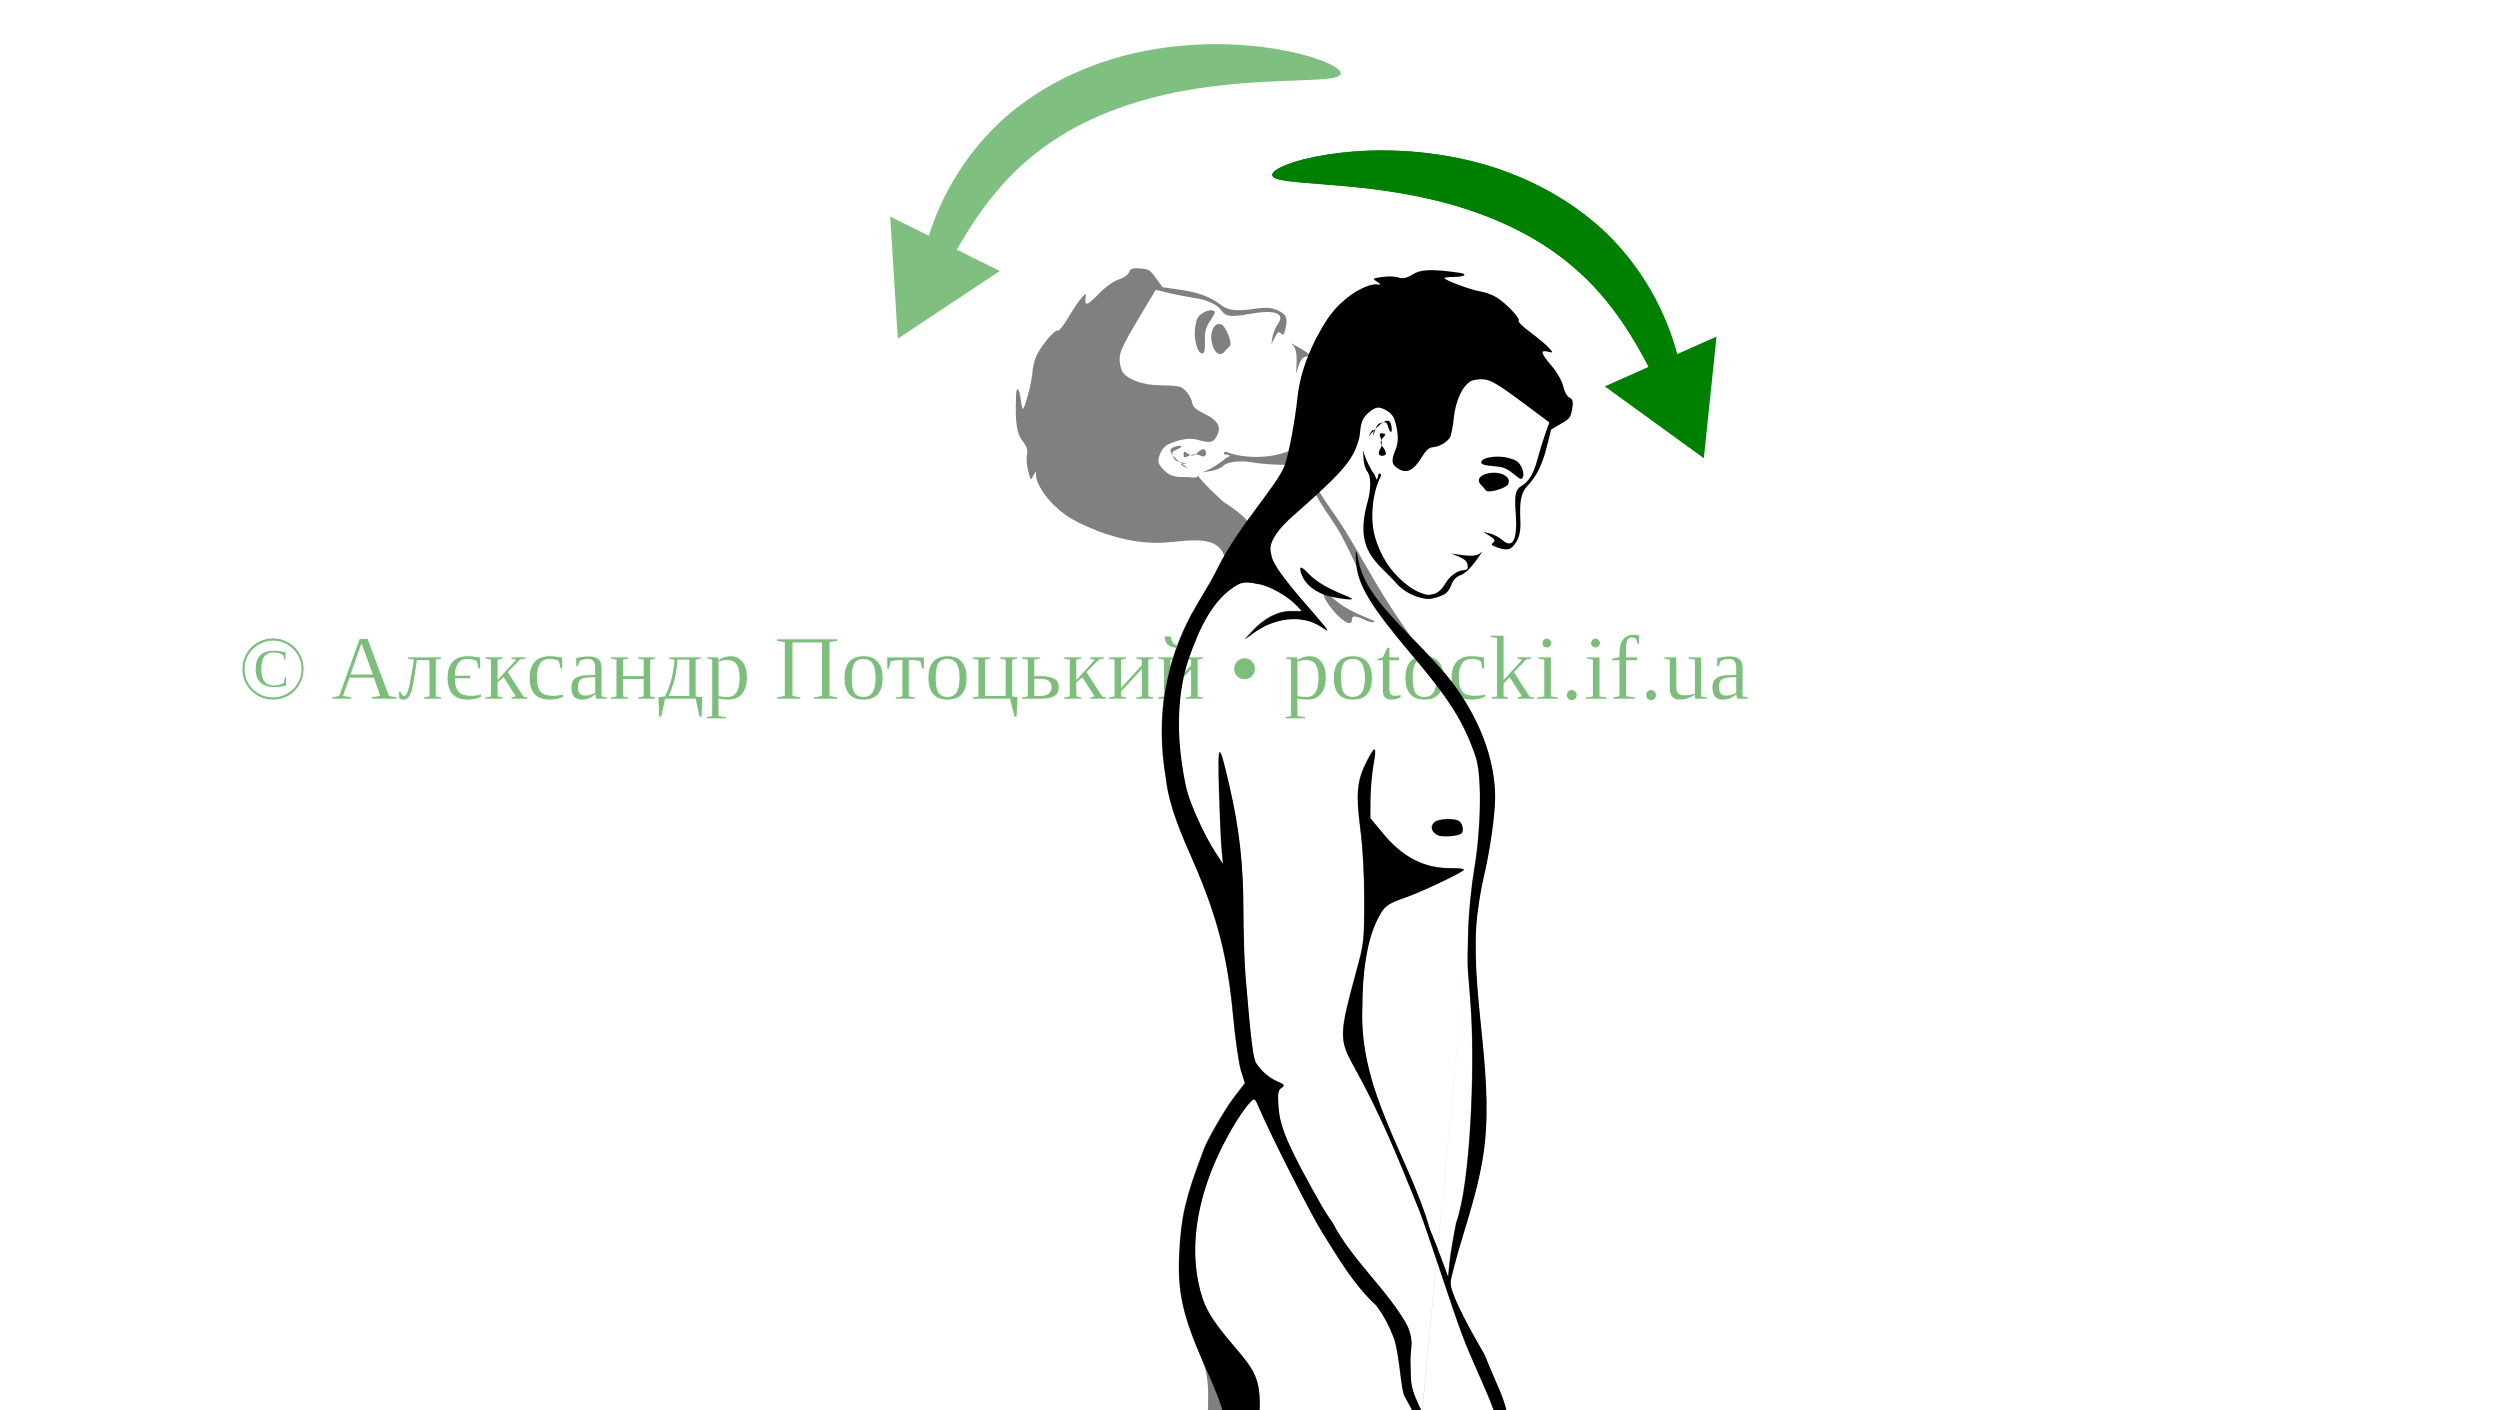
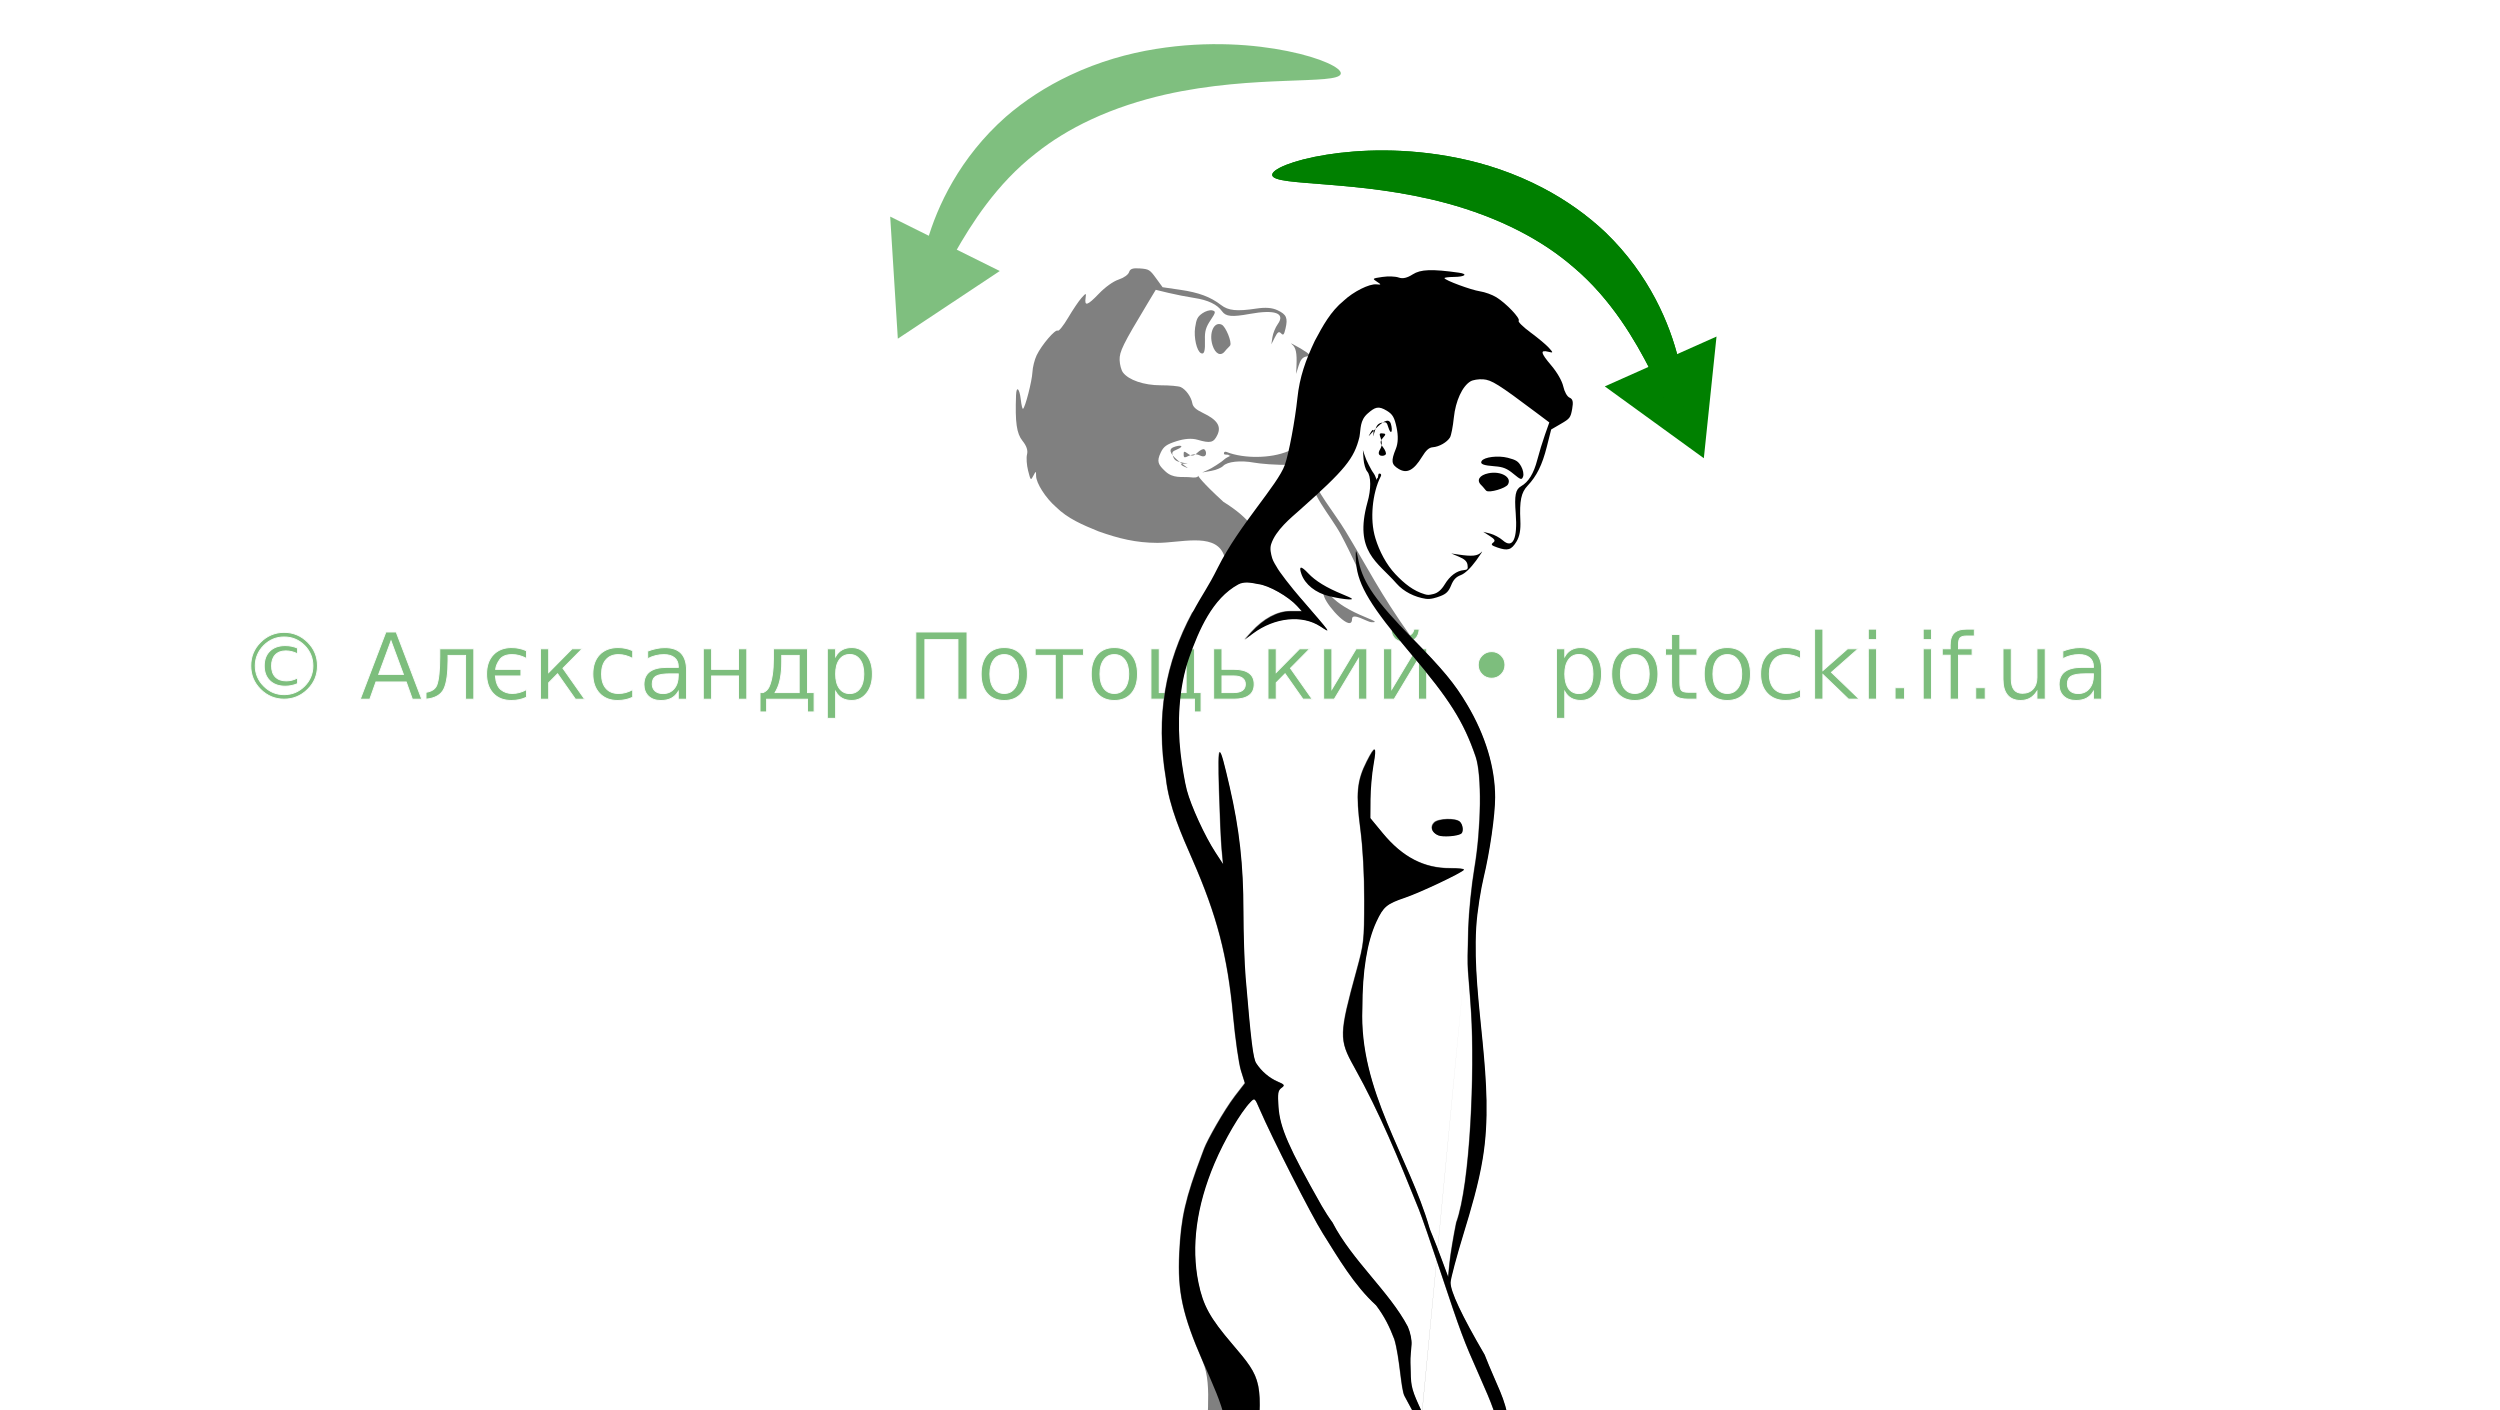
<svg xmlns="http://www.w3.org/2000/svg" width="185.334mm" height="104.479mm" viewBox="0 0 185.334 104.479" version="1.1" id="svg1">
  <defs id="defs1">
    </defs>
  <g id="layer1" transform="translate(11.11244,-151.0771)">
    <g transform="matrix(1.084678,0,0,1.084678,67.5962,-11.9708)" id="g140" style="display:inline">
-       <text xml:space="preserve" style="font-size:6.3px;writing-mode:lr-tb;direction:ltr;fill:#008000;fill-opacity:1;stroke:#f9f9f9;stroke-width:0.066;opacity:0.509" x="-56.295" y="198.107" id="text144">
-         <tspan id="tspan144" style="stroke-width:0.066" x="-56.295" y="198.107">© Алєксандр Потоцький • potocki.if.ua</tspan>
-       </text>
+       <path d="m -53.145,193.538 q 0.468,0 0.871,0.169 0.406,0.169 0.741,0.504 0.335,0.335 0.501,0.738 0.166,0.403 0.166,0.877 0,0.468 -0.166,0.871 -0.166,0.4 -0.501,0.735 -0.335,0.335 -0.741,0.504 -0.403,0.169 -0.871,0.169 -0.468,0 -0.874,-0.169 -0.403,-0.169 -0.738,-0.504 -0.335,-0.335 -0.501,-0.735 -0.166,-0.403 -0.166,-0.871 0,-0.474 0.166,-0.877 0.166,-0.403 0.501,-0.738 0.335,-0.335 0.738,-0.504 0.406,-0.169 0.874,-0.169 z m 0,0.317 q -0.403,0 -0.751,0.145 -0.348,0.145 -0.637,0.434 -0.289,0.289 -0.437,0.643 -0.148,0.351 -0.148,0.751 0,0.397 0.148,0.748 0.148,0.348 0.437,0.637 0.289,0.289 0.637,0.437 0.348,0.145 0.751,0.145 0.406,0 0.754,-0.145 0.351,-0.148 0.64,-0.437 0.286,-0.286 0.428,-0.634 0.145,-0.348 0.145,-0.751 0,-0.409 -0.145,-0.757 -0.145,-0.351 -0.428,-0.637 -0.289,-0.289 -0.64,-0.434 -0.348,-0.145 -0.754,-0.145 z m 0.92,0.754 v 0.397 q -0.203,-0.102 -0.403,-0.151 -0.2,-0.049 -0.403,-0.049 -0.458,0 -0.717,0.271 -0.255,0.268 -0.255,0.751 0,0.489 0.261,0.757 0.265,0.268 0.741,0.268 0.197,0 0.385,-0.046 0.188,-0.049 0.391,-0.154 v 0.391 q -0.206,0.089 -0.418,0.132 -0.209,0.043 -0.425,0.043 -0.664,0 -1.052,-0.375 -0.385,-0.375 -0.385,-1.015 0,-0.643 0.385,-1.015 0.388,-0.372 1.052,-0.372 0.225,0 0.434,0.043 0.209,0.043 0.409,0.126 z m 6.386,-0.483 -0.843,2.286 h 1.689 z m -0.351,-0.612 h 0.704 l 1.75,4.593 h -0.646 l -0.418,-1.178 h -2.07 l -0.418,1.178 h -0.655 z m 2.741,4.593 v -0.471 q 0.56,-0.086 0.732,-0.474 0.209,-0.544 0.209,-1.938 v -0.563 h 2.329 v 3.445 h -0.566 v -2.993 h -1.197 v 0.341 q 0,1.329 -0.271,1.926 -0.289,0.637 -1.237,0.726 z m 5.873,-3.528 q 0.511,0 0.994,0.215 v 0.529 q -0.495,-0.265 -0.969,-0.265 -0.612,0 -0.858,0.345 -0.243,0.341 -0.28,0.664 h 1.729 v 0.452 h -1.747 q 0.058,0.671 0.381,0.935 0.323,0.261 0.775,0.261 0.483,0 0.969,-0.265 v 0.523 q -0.452,0.221 -1.034,0.221 -0.791,0 -1.243,-0.489 -0.449,-0.489 -0.449,-1.32 0,-0.834 0.461,-1.32 0.465,-0.489 1.27,-0.489 z m 1.95,0.083 h 0.563 v 1.618 l 1.597,-1.618 h 0.695 l -1.317,1.332 1.486,2.113 h -0.634 l -1.221,-1.738 -0.606,0.615 v 1.123 h -0.563 z m 6.306,0.132 v 0.529 q -0.24,-0.132 -0.483,-0.197 -0.24,-0.068 -0.486,-0.068 -0.551,0 -0.855,0.351 -0.305,0.348 -0.305,0.978 0,0.631 0.305,0.981 0.305,0.348 0.855,0.348 0.246,0 0.486,-0.065 0.243,-0.068 0.483,-0.2 v 0.523 q -0.237,0.111 -0.492,0.166 -0.252,0.055 -0.538,0.055 -0.778,0 -1.237,-0.489 -0.458,-0.489 -0.458,-1.32 0,-0.843 0.461,-1.326 0.465,-0.483 1.27,-0.483 0.261,0 0.511,0.055 0.249,0.052 0.483,0.16 z m 2.55,1.581 q -0.686,0 -0.951,0.157 -0.265,0.157 -0.265,0.535 0,0.301 0.197,0.48 0.2,0.175 0.541,0.175 0.471,0 0.754,-0.332 0.286,-0.335 0.286,-0.889 v -0.126 z m 1.129,-0.234 v 1.966 h -0.566 v -0.523 q -0.194,0.314 -0.483,0.465 -0.289,0.148 -0.708,0.148 -0.529,0 -0.843,-0.295 -0.311,-0.298 -0.311,-0.797 0,-0.581 0.388,-0.877 0.391,-0.295 1.163,-0.295 h 0.794 v -0.055 q 0,-0.391 -0.258,-0.603 -0.255,-0.215 -0.72,-0.215 -0.295,0 -0.575,0.071 -0.28,0.071 -0.538,0.212 v -0.523 q 0.311,-0.12 0.603,-0.178 0.292,-0.061 0.569,-0.061 0.748,0 1.117,0.388 0.369,0.388 0.369,1.175 z m 1.144,-1.48 h 0.569 v 1.406 h 1.837 v -1.406 h 0.569 v 3.445 h -0.569 v -1.587 h -1.837 v 1.587 h -0.569 z m 4.91,2.993 h 1.643 v -2.541 h -1.191 v 0.431 q 0,1.267 -0.363,1.944 z m -0.821,0 q 0.28,-0.123 0.403,-0.385 0.301,-0.649 0.301,-1.956 v -0.652 h 2.329 v 2.993 h 0.452 v 1.323 h -0.452 v -0.871 h -2.793 v 0.871 h -0.452 v -1.323 z m 4.956,-0.065 v 1.827 h -0.569 v -4.756 h 0.569 v 0.523 q 0.178,-0.308 0.449,-0.455 0.274,-0.151 0.652,-0.151 0.628,0 1.018,0.498 0.394,0.498 0.394,1.31 0,0.812 -0.394,1.31 -0.391,0.498 -1.018,0.498 -0.378,0 -0.652,-0.148 -0.271,-0.151 -0.449,-0.458 z m 1.926,-1.203 q 0,-0.624 -0.258,-0.978 -0.255,-0.357 -0.704,-0.357 -0.449,0 -0.708,0.357 -0.255,0.354 -0.255,0.978 0,0.624 0.255,0.981 0.258,0.354 0.708,0.354 0.449,0 0.704,-0.354 0.258,-0.357 0.258,-0.981 z m 7.054,-2.873 v 4.593 h -0.621 v -4.07 h -2.258 v 4.07 h -0.621 v -4.593 z m 2.547,1.544 q -0.455,0 -0.72,0.357 -0.265,0.354 -0.265,0.972 0,0.618 0.261,0.975 0.265,0.354 0.723,0.354 0.452,0 0.717,-0.357 0.265,-0.357 0.265,-0.972 0,-0.612 -0.265,-0.969 -0.265,-0.36 -0.717,-0.36 z m 0,-0.48 q 0.738,0 1.16,0.48 0.421,0.48 0.421,1.329 0,0.846 -0.421,1.329 -0.421,0.48 -1.16,0.48 -0.741,0 -1.163,-0.48 -0.418,-0.483 -0.418,-1.329 0,-0.849 0.418,-1.329 0.421,-0.48 1.163,-0.48 z m 2.11,0.083 h 3.301 v 0.452 H 0.114 v 2.993 H -0.442 v -2.993 h -1.372 z m 5.414,0.397 q -0.455,0 -0.72,0.357 -0.265,0.354 -0.265,0.972 0,0.618 0.261,0.975 0.265,0.354 0.723,0.354 0.452,0 0.717,-0.357 0.265,-0.357 0.265,-0.972 0,-0.612 -0.265,-0.969 -0.265,-0.36 -0.717,-0.36 z m 0,-0.48 q 0.738,0 1.16,0.48 0.421,0.48 0.421,1.329 0,0.846 -0.421,1.329 -0.421,0.48 -1.16,0.48 -0.741,0 -1.163,-0.48 -0.418,-0.483 -0.418,-1.329 0,-0.849 0.418,-1.329 0.421,-0.48 1.163,-0.48 z m 5.473,3.528 h -2.975 v -3.445 h 0.569 v 2.993 h 1.837 v -2.993 h 0.569 v 2.993 h 0.452 v 1.323 H 9.072 Z m 3.479,-1.021 q 0,-0.277 -0.203,-0.421 -0.2,-0.145 -0.588,-0.145 h -0.806 v 1.135 h 0.806 q 0.388,0 0.588,-0.145 0.203,-0.148 0.203,-0.425 z m -2.166,-2.424 h 0.569 v 1.406 h 0.831 q 0.658,0 1.012,0.252 0.357,0.249 0.357,0.766 0,0.517 -0.357,0.769 -0.354,0.252 -1.012,0.252 h -1.4 z m 3.713,0 h 0.563 v 1.618 l 1.597,-1.618 h 0.695 l -1.317,1.332 1.486,2.113 h -0.634 l -1.221,-1.738 -0.606,0.615 v 1.123 h -0.563 z m 6.755,0 v 3.445 h -0.563 v -2.766 l -1.661,2.766 h -0.726 v -3.445 h 0.563 v 2.759 l 1.658,-2.759 z m 4.094,0 v 3.445 h -0.563 v -2.766 l -1.661,2.766 h -0.726 v -3.445 h 0.563 v 2.759 l 1.658,-2.759 z m -2.436,-1.341 h 0.363 q 0.034,0.231 0.181,0.348 0.151,0.114 0.418,0.114 0.265,0 0.412,-0.114 0.148,-0.114 0.188,-0.348 h 0.363 q -0.031,0.44 -0.274,0.661 -0.243,0.221 -0.689,0.221 -0.446,0 -0.689,-0.221 -0.243,-0.221 -0.274,-0.661 z m 5.956,2.443 q 0,-0.381 0.265,-0.643 0.268,-0.265 0.655,-0.265 0.381,0 0.643,0.265 0.265,0.261 0.265,0.643 0,0.385 -0.265,0.649 -0.265,0.265 -0.649,0.265 -0.385,0 -0.649,-0.265 -0.265,-0.265 -0.265,-0.649 z m 5.916,1.827 v 1.827 h -0.569 v -4.756 h 0.569 v 0.523 q 0.178,-0.308 0.449,-0.455 0.274,-0.151 0.652,-0.151 0.628,0 1.018,0.498 0.394,0.498 0.394,1.31 0,0.812 -0.394,1.31 -0.391,0.498 -1.018,0.498 -0.378,0 -0.652,-0.148 -0.271,-0.151 -0.449,-0.458 z m 1.926,-1.203 q 0,-0.624 -0.258,-0.978 -0.255,-0.357 -0.704,-0.357 -0.449,0 -0.708,0.357 -0.255,0.354 -0.255,0.978 0,0.624 0.255,0.981 0.258,0.354 0.708,0.354 0.449,0 0.704,-0.354 0.258,-0.357 0.258,-0.981 z m 2.861,-1.329 q -0.455,0 -0.72,0.357 -0.265,0.354 -0.265,0.972 0,0.618 0.261,0.975 0.265,0.354 0.723,0.354 0.452,0 0.717,-0.357 0.265,-0.357 0.265,-0.972 0,-0.612 -0.265,-0.969 -0.265,-0.36 -0.717,-0.36 z m 0,-0.48 q 0.738,0 1.16,0.48 0.421,0.48 0.421,1.329 0,0.846 -0.421,1.329 -0.421,0.48 -1.16,0.48 -0.741,0 -1.163,-0.48 -0.418,-0.483 -0.418,-1.329 0,-0.849 0.418,-1.329 0.421,-0.48 1.163,-0.48 z m 3.079,-0.895 v 0.978 h 1.166 v 0.44 h -1.166 v 1.87 q 0,0.421 0.114,0.541 0.117,0.12 0.471,0.12 h 0.581 v 0.474 h -0.581 q -0.655,0 -0.904,-0.243 -0.249,-0.246 -0.249,-0.892 v -1.87 h -0.415 v -0.44 h 0.415 v -0.978 z m 3.245,1.375 q -0.455,0 -0.72,0.357 -0.265,0.354 -0.265,0.972 0,0.618 0.261,0.975 0.265,0.354 0.723,0.354 0.452,0 0.717,-0.357 0.265,-0.357 0.265,-0.972 0,-0.612 -0.265,-0.969 -0.265,-0.36 -0.717,-0.36 z m 0,-0.48 q 0.738,0 1.16,0.48 0.421,0.48 0.421,1.329 0,0.846 -0.421,1.329 -0.421,0.48 -1.16,0.48 -0.741,0 -1.163,-0.48 -0.418,-0.483 -0.418,-1.329 0,-0.849 0.418,-1.329 0.421,-0.48 1.163,-0.48 z m 4.999,0.215 v 0.529 q -0.24,-0.132 -0.483,-0.197 -0.24,-0.068 -0.486,-0.068 -0.551,0 -0.855,0.351 -0.305,0.348 -0.305,0.978 0,0.631 0.305,0.981 0.305,0.348 0.855,0.348 0.246,0 0.486,-0.065 0.243,-0.068 0.483,-0.2 v 0.523 q -0.237,0.111 -0.492,0.166 -0.252,0.055 -0.538,0.055 -0.778,0 -1.237,-0.489 -0.458,-0.489 -0.458,-1.32 0,-0.843 0.461,-1.326 0.465,-0.483 1.27,-0.483 0.261,0 0.511,0.055 0.249,0.052 0.483,0.16 z m 0.963,-1.474 h 0.569 v 2.827 l 1.689,-1.486 h 0.723 l -1.827,1.612 1.904,1.833 h -0.738 l -1.75,-1.683 v 1.683 h -0.569 z m 3.67,1.341 h 0.566 v 3.445 H 55.127 Z m 0,-1.341 h 0.566 v 0.717 H 55.127 Z m 1.83,4.005 h 0.649 v 0.781 h -0.649 z m 1.923,-2.664 h 0.566 v 3.445 h -0.566 z m 0,-1.341 h 0.566 v 0.717 h -0.566 z m 3.495,0 v 0.471 h -0.541 q -0.305,0 -0.425,0.123 -0.117,0.123 -0.117,0.443 v 0.305 h 0.932 v 0.44 h -0.932 v 3.005 H 60.722 v -3.005 h -0.541 v -0.44 h 0.541 v -0.24 q 0,-0.575 0.268,-0.837 0.268,-0.265 0.849,-0.265 z m 0.095,4.005 h 0.649 v 0.781 h -0.649 z m 1.864,-0.578 v -2.086 h 0.566 v 2.064 q 0,0.489 0.191,0.735 0.191,0.243 0.572,0.243 0.458,0 0.723,-0.292 0.268,-0.292 0.268,-0.797 v -1.953 h 0.566 v 3.445 h -0.566 v -0.529 q -0.206,0.314 -0.48,0.468 -0.271,0.151 -0.631,0.151 -0.594,0 -0.901,-0.369 -0.308,-0.369 -0.308,-1.08 z m 1.424,-2.169 z m 4.193,1.797 q -0.686,0 -0.951,0.157 -0.265,0.157 -0.265,0.535 0,0.301 0.197,0.48 0.2,0.175 0.541,0.175 0.471,0 0.754,-0.332 0.286,-0.335 0.286,-0.889 v -0.126 z m 1.129,-0.234 v 1.966 h -0.566 v -0.523 q -0.194,0.314 -0.483,0.465 -0.289,0.148 -0.708,0.148 -0.529,0 -0.843,-0.295 -0.311,-0.298 -0.311,-0.797 0,-0.581 0.388,-0.877 0.391,-0.295 1.163,-0.295 h 0.794 v -0.055 q 0,-0.391 -0.258,-0.603 -0.255,-0.215 -0.72,-0.215 -0.295,0 -0.575,0.071 -0.28,0.071 -0.538,0.212 v -0.523 q 0.311,-0.12 0.603,-0.178 0.292,-0.061 0.569,-0.061 0.748,0 1.117,0.388 0.369,0.388 0.369,1.175 z" id="text144" style="font-size:6.3px;opacity:0.509;fill:#008000;stroke:#f9f9f9;stroke-width:0.066" aria-label="© Алєксандр Потоцький • potocki.if.ua" />
      <g transform="translate(-106.8888,27.55473)" id="g70">
        <path style="opacity:1;fill:#808080;stroke-width:0.158" d="m 131.493,219.256 c 0.776,1.8 1.12,2.996 0.159,4.459 -0.425,0.643 -0.43,0.67 -0.14,0.883 0.165,0.12 0.496,0.241 0.734,0.219 1.04,-0.095 2.245,0.034 3.169,-0.349 v -3e-5 c 0.687,-0.284 0.763,-0.383 0.987,-1.153 0.134,-0.46 0.193,-0.711 0.243,-1.075 0.076,-0.557 0.149,-1.28 0.085,-1.686 -0.162,-1.078 -0.357,-1.634 -1.356,-3.882 -1.052,-2.366 -1.199,-2.763 -2.668,-7.168 -0.593,-1.78 -1.231,-3.618 -1.417,-4.085 -1.43,-3.537 -2.617,-6.501 -4.442,-9.775 -1.03,-1.842 -1.021,-2.201 0.18,-6.583 0.496,-1.811 0.519,-2.02 0.524,-4.736 0.003,-1.821 -0.094,-3.597 -0.271,-4.946 -0.313,-2.387 -0.228,-3.274 0.436,-4.585 0.58,-1.145 0.697,-1.099 0.467,0.184 -0.112,0.626 -0.208,1.711 -0.212,2.41 l -0.008,1.272 0.853,1.034 c 1.351,1.638 2.834,2.403 4.63,2.39 0.541,-0.004 0.953,0.042 0.916,0.103 -0.123,0.199 -2.984,1.554 -4.03,1.909 -1.253,0.425 -1.476,0.612 -1.954,1.636 -0.638,1.37 -0.964,3.379 -0.962,5.934 -0.228,5.622 3.187,10.151 4.586,14.994 0.007,0.045 0.104,0.294 0.216,0.555 0.111,0.26 0.396,0.997 0.633,1.636 l 0.431,1.162 0.103,-1.004 c 0.057,-0.552 0.259,-1.767 0.45,-2.7 0.969,-2.662 1.262,-10.377 1.021,-14.327 -0.225,-3.505 -0.293,-2.349 -0.197,-5.762 m -9.94,20.824 c -0.799,-1.268 -3.472,-6.525 -4.323,-8.502 -0.331,-0.768 -0.34,-0.776 -0.631,-0.474 -0.676,0.702 -1.781,2.587 -2.461,4.198 -1.231,2.915 -1.599,5.671 -1.089,8.152 0.32,1.558 0.788,2.405 2.314,4.191 2.075,2.43 2.13,2.452 1.628,7.774 -0.314,3.252 2.904,2.308 7.277,3.651 2.578,-0.671 3.435,-1.412 4.021,-2.308 0.541,-1.05 0.618,-1.482 0.534,-2.251 -0.077,-0.685 -0.304,-0.697 -1.689,-3.317 -0.249,-0.471 -0.319,-2.619 -0.695,-3.877 -0.322,-0.846 -0.674,-1.565 -1.246,-2.32 -1.512,-1.382 -2.587,-3.243 -3.641,-4.917 z m 9.94,-20.824 h -5.3e-4 c 0.036,-1.129 0.223,-2.976 0.415,-4.104 0.476,-2.796 0.518,-6.409 0.09,-7.656 -0.826,-2.406 -1.774,-3.907 -4.471,-7.085 -2.653,-3.126 -3.247,-5.315 -4.715,-8.06 -0.72,-1.347 -2.248,-2.953 -2.005,-4.12 0.273,1.105 1.519,2.567 2.295,3.841 1.489,2.444 2.342,4.245 4.527,7.295 2.173,2.219 2.927,3.13 3.787,4.578 1.246,2.098 1.907,4.291 1.907,6.325 0,1.209 -0.363,3.736 -0.79,5.505 -0.169,0.699 -0.439,2.264 -0.505,3.411 -0.293,5.119 1.322,10.525 0.449,15.766 -0.276,1.721 -0.834,3.583 -1.286,5.062 -0.491,1.606 -0.901,3.139 -0.911,3.406 -0.022,0.603 0.76,2.266 2.328,4.952 0.832,2.124 1.456,3.066 1.6,4.476 0.144,1.41 0.176,2.389 -0.497,3.743 -0.399,0.798 -5.369,6.882 -14.15,4.73 -8.781,-2.152 -4.702,-9.012 -6.205,-12.467 -1.399,-3.217 -1.739,-4.778 -1.614,-7.41 0.117,-2.456 0.412,-3.74 1.557,-6.781 l 0.142,-0.378 c 0.216,-0.573 1.323,-2.561 2.108,-3.594 l 0.677,-0.877 -0.269,-0.859 c -0.148,-0.473 -0.391,-2.173 -0.54,-3.779 -0.374,-4.037 -1.099,-6.815 -2.78,-10.655 -0.717,-1.639 -1.594,-3.598 -1.809,-5.524 -0.726,-4.275 -0.018,-7.936 1.787,-11.31 1.146,-1.186 2.825,-2.745 2.12,-4.119 -0.688,-1.342 -2.938,-0.662 -4.476,-0.665 -1.458,-0.003 -2.641,-0.296 -4.017,-0.785 -1.086,-0.443 -2.11,-0.87 -2.923,-1.678 -0.693,-0.601 -1.343,-1.621 -1.347,-2.113 -0.003,-0.349 -0.011,-0.349 -0.186,-0.014 -0.179,0.344 -0.185,0.338 -0.36,-0.344 -0.098,-0.382 -0.131,-0.881 -0.074,-1.108 0.071,-0.283 -0.028,-0.579 -0.312,-0.934 -0.4,-0.501 -0.506,-1.254 -0.438,-3.118 0.024,-0.666 0.239,-0.464 0.325,0.305 0.04,0.36 0.107,0.643 0.149,0.628 0.143,-0.051 0.618,-1.893 0.646,-2.506 0.016,-0.337 0.145,-0.854 0.287,-1.15 0.342,-0.714 1.282,-1.81 1.445,-1.687 0.072,0.054 0.389,-0.342 0.71,-0.886 0.319,-0.541 0.729,-1.149 0.912,-1.351 0.316,-0.35 0.329,-0.349 0.279,8.7e-4 -0.086,0.593 0.129,0.525 0.905,-0.286 0.435,-0.454 0.98,-0.846 1.351,-0.969 0.363,-0.121 0.661,-0.333 0.716,-0.509 0.071,-0.227 0.256,-0.29 0.744,-0.252 0.611,0.046 0.676,0.086 1.098,0.667 l 0.449,0.617 1.21,0.177 c 1.265,0.185 2.063,0.482 2.785,1.039 0.501,0.386 1.081,0.445 2.408,0.244 0.637,-0.096 1.086,-0.061 1.459,0.116 0.608,0.288 0.71,0.526 0.537,1.258 -0.1,0.426 -0.151,0.478 -0.305,0.317 l 1e-5,5e-5 c -0.144,-0.151 -0.236,-0.091 -0.423,0.28 l -0.239,0.473 0.074,-0.489 c 0.041,-0.269 0.205,-0.671 0.366,-0.894 0.539,-0.748 -0.19,-1.012 -1.92,-0.696 -1.213,0.222 -1.63,0.183 -1.885,-0.176 -0.338,-0.475 -0.952,-0.77 -1.906,-0.916 -0.497,-0.076 -1.292,-0.232 -1.766,-0.347 l -0.862,-0.209 -0.57,0.947 c -1.676,2.785 -1.92,3.281 -1.9,3.858 0.011,0.309 0.112,0.687 0.225,0.839 0.389,0.525 1.435,0.881 2.589,0.882 0.609,1.5e-4 1.224,0.055 1.366,0.123 0.35,0.165 0.712,0.671 0.788,1.099 0.045,0.255 0.245,0.438 0.731,0.67 0.974,0.464 1.264,0.906 0.984,1.497 -0.254,0.536 -0.475,0.591 -1.356,0.334 -0.389,-0.113 -0.882,-0.08 -1.434,0.096 -0.685,0.218 -0.887,0.364 -1.086,0.784 -0.288,0.608 -0.175,0.82 0.322,1.283 0.525,0.489 1.091,0.352 1.647,0.395 1.515,0.209 -0.754,-1.132 2.317,1.683 3.796,2.364 1.689,3.662 5.343,6.664 2.058,2.386 2.012,2.32 1.271,1.835 -1.256,-0.822 -3.131,-0.63 -4.619,0.474 l -0.575,0.427 0.474,-0.521 c 0.834,-0.918 1.782,-1.426 2.66,-1.426 h 0.783 l -0.301,-0.333 c -0.609,-0.675 -1.964,-1.443 -2.688,-1.524 -0.503,-0.101 -0.966,-0.191 -1.366,0.027 -1.76,0.962 -2.681,3.108 -3.35,4.999 -0.729,2.062 -0.813,4.547 -0.586,6.536 0.099,0.871 0.292,2.003 0.428,2.517 0.292,1.104 1.239,3.164 1.965,4.275 l 0.516,0.789 -0.095,-1.026 c -0.052,-0.564 -0.133,-2.376 -0.179,-4.025 -0.095,-3.405 -0.016,-3.431 0.72,-0.237 0.671,2.911 0.94,5.336 0.943,8.493 0.001,1.537 0.069,3.575 0.149,4.53 0.369,4.37 0.514,5.546 0.726,5.873 0.357,0.552 0.894,1.012 1.468,1.258 0.483,0.207 0.506,0.246 0.253,0.43 -0.233,0.17 -0.265,0.378 -0.199,1.3 0.102,1.422 0.679,2.744 2.957,6.766 0.197,0.347 0.528,0.858 0.736,1.134 1.326,2.577 3.896,4.738 5.147,7.118 0.168,0.376 0.281,0.922 0.253,1.232 l -0.049,0.557 c -0.051,0.583 -0.012,0.798 -0.008,1.283 0.011,1.028 0.091,1.314 0.776,2.768 m 1.109,-39.42 c -0.449,-0.188 -0.574,-0.578 -0.28,-0.872 0.289,-0.289 1.493,-0.324 1.766,-0.052 0.212,0.212 0.254,0.699 0.07,0.813 -0.277,0.171 -1.247,0.24 -1.555,0.111 z m -5.871,-14.763 c 0,0.958 -1.651,-0.802 -1.901,-1.518 -0.195,-0.559 -0.03,-0.576 0.467,-0.047 0.491,0.523 1.237,0.98 2.342,1.434 0.737,0.303 0.806,0.362 0.412,0.35 -0.26,-0.008 -1.319,-0.699 -1.319,-0.22 z m -1.403,-13.23 c -0.314,-0.149 -0.465,0.961 -0.515,1.225 -0.078,0.406 -1.003,0.206 -0.733,0.719 l 2e-5,4e-5 c 0.551,1.045 -3.289,0.737 -4.042,0.598 -0.923,-0.17 -1.839,-0.072 -2.117,0.227 -0.119,0.128 -0.49,0.281 -0.824,0.339 l -0.607,0.106 c 0,0 0.417,-0.177 0.615,-0.285 0.239,-0.131 0.463,-0.288 0.689,-0.442 0.157,-0.107 0.249,-0.235 0.463,-0.332 0.328,-0.148 0.079,-0.066 0.065,-0.105 -0.04,-0.115 -0.331,0.008 -0.345,-0.123 -0.012,-0.106 0.065,-0.159 0.171,-0.117 0.616,0.246 1.403,0.349 2.118,0.339 0.725,-0.01 1.47,-0.122 2.139,-0.403 0.862,-0.362 1.717,-0.931 2.299,-1.607 0.582,-0.676 1.018,-1.345 1.164,-2.146 0.036,-0.194 0.03,-0.279 -0.08,-0.587 l 3e-5,-9e-5 c -0.101,-0.283 -0.341,-0.51 -0.73,-0.695 -0.62,-0.294 -1.01,-0.717 -1.105,-1.2 -0.049,-0.252 -0.108,-0.285 -0.382,-0.215 -0.233,0.059 -0.371,0.237 -0.493,0.633 l -0.169,0.551 0.024,-0.513 c 0.043,-0.935 -0.035,-1.301 -0.326,-1.526 -0.158,-0.123 0.113,0.01 0.602,0.295 0.567,0.33 0.967,0.673 1.103,0.944 0.157,0.314 0.359,0.469 0.77,0.589 0.429,0.125 0.613,0.275 0.803,0.656 0.135,0.272 0.281,0.523 0.223,1.022 -0.046,0.398 -0.456,2.206 -0.779,2.052 z m -8.998,2.05 c -0.642,-0.304 -1.084,0.415 -1.105,-0.011 -0.014,-0.29 0.025,-0.304 0.3,-0.102 0.25,0.182 0.384,0.167 0.635,-0.074 0.175,-0.168 0.384,-0.275 0.464,-0.237 0.179,0.085 0.246,0.68 -0.294,0.424 z m -1.074,0.762 c 1.018,0.482 -1.651,-0.942 -0.735,-1.322 0.208,-0.086 0.443,-0.127 0.521,-0.089 0.079,0.037 -0.037,0.142 -0.257,0.233 -0.361,0.15 -0.388,0.197 -0.283,0.492 0.095,0.266 0.23,0.346 0.734,0.434 0.815,0.142 -0.707,-0.092 0.02,0.252 z m 2.794,-7.89 c -0.296,0.386 -0.667,0.185 -0.853,-0.4 -0.265,-0.834 0.102,-1.658 0.629,-1.409 0.273,0.129 0.706,1.19 0.578,1.418 -0.041,0.072 -0.226,0.223 -0.354,0.391 z m -1.641,0.14 c -0.29,-0.137 -0.505,-1.079 -0.401,-1.76 0.088,-0.581 0.166,-0.734 0.493,-0.965 0.214,-0.152 0.517,-0.242 0.675,-0.202 0.257,0.066 0.245,0.137 -0.116,0.675 -0.316,0.471 -0.399,0.755 -0.382,1.314 0.024,0.795 -0.047,1.043 -0.269,0.939 z" id="path63" />
        <path style="fill:#000000;stroke-width:0.158" d="m 131.516,219.281 c 0.776,1.8 1.12,2.996 0.159,4.459 -0.425,0.643 -0.43,0.67 -0.14,0.883 0.165,0.12 0.496,0.241 0.734,0.219 1.04,-0.095 2.245,0.034 3.169,-0.349 v -3e-5 c 0.687,-0.284 0.763,-0.383 0.987,-1.153 0.134,-0.46 0.193,-0.711 0.243,-1.075 0.076,-0.557 0.149,-1.28 0.085,-1.686 -0.162,-1.078 -0.357,-1.634 -1.356,-3.882 -1.052,-2.366 -1.199,-2.763 -2.668,-7.168 -0.593,-1.78 -1.231,-3.618 -1.417,-4.085 -1.43,-3.537 -2.617,-6.501 -4.442,-9.775 -1.03,-1.842 -1.021,-2.201 0.18,-6.583 0.496,-1.811 0.519,-2.02 0.524,-4.736 0.003,-1.821 -0.094,-3.597 -0.271,-4.946 -0.313,-2.387 -0.228,-3.274 0.436,-4.585 0.58,-1.145 0.697,-1.099 0.467,0.184 -0.112,0.626 -0.208,1.711 -0.212,2.41 l -0.008,1.272 0.853,1.034 c 1.351,1.638 2.834,2.403 4.63,2.39 0.541,-0.004 0.953,0.042 0.916,0.103 -0.123,0.199 -2.984,1.554 -4.03,1.909 -1.253,0.425 -1.476,0.612 -1.954,1.636 -0.638,1.37 -0.964,3.379 -0.962,5.934 -0.228,5.622 3.187,10.151 4.586,14.994 0.007,0.045 0.104,0.294 0.216,0.555 0.111,0.26 0.396,0.997 0.633,1.636 l 0.431,1.162 0.103,-1.004 c 0.057,-0.552 0.259,-1.767 0.45,-2.7 0.969,-2.662 1.262,-10.377 1.021,-14.327 -0.225,-3.505 -0.293,-2.349 -0.197,-5.762 m -9.94,20.824 c -0.799,-1.268 -3.472,-6.525 -4.323,-8.502 -0.331,-0.768 -0.34,-0.776 -0.631,-0.474 -0.676,0.702 -1.781,2.587 -2.461,4.198 -1.231,2.915 -1.599,5.671 -1.089,8.152 0.32,1.558 0.788,2.405 2.314,4.191 2.075,2.43 2.103,2.563 1.6,7.885 -0.307,3.258 8.571,4.238 11.064,1.581 l 1.048,0.981 -0.467,-0.083 c -0.815,0 -0.904,-0.352 -0.318,-1.248 0.541,-1.05 0.618,-1.482 0.534,-2.251 -0.077,-0.685 -0.304,-0.697 -1.689,-3.317 -0.249,-0.471 -0.319,-2.619 -0.695,-3.877 -0.322,-0.846 -0.674,-1.565 -1.246,-2.32 -1.512,-1.382 -2.587,-3.243 -3.641,-4.917 z m 9.94,-20.824 h -5.3e-4 c 0.036,-1.129 0.223,-2.976 0.415,-4.104 0.476,-2.796 0.518,-6.409 0.09,-7.656 -0.826,-2.406 -1.774,-3.907 -4.471,-7.085 -2.653,-3.126 -3.58,-4.613 -3.706,-6.144 -0.091,-1.457 0.073,-0.619 0.182,-0.085 0.317,1.453 1.179,2.685 3.627,5.185 2.173,2.219 2.927,3.13 3.787,4.578 1.246,2.098 1.907,4.291 1.907,6.325 0,1.209 -0.363,3.736 -0.79,5.505 -0.169,0.699 -0.439,2.264 -0.505,3.411 -0.293,5.119 1.322,10.525 0.449,15.766 -0.276,1.721 -0.834,3.583 -1.286,5.062 -0.491,1.606 -0.901,3.139 -0.911,3.406 -0.022,0.603 0.76,2.266 2.328,4.952 0.832,2.124 1.456,3.066 1.6,4.476 0.144,1.41 0.176,2.389 -0.497,3.743 -0.399,0.798 -1.08,1.117 -2.166,1.332 -0.719,0.143 -1.231,0.208 -2.034,0.208 -0.165,0 -13.887,4.995 -14.1,0.259 -0.257,-5.711 -0.551,-6.082 -2.054,-9.537 -1.399,-3.217 -1.739,-4.778 -1.614,-7.41 0.117,-2.456 0.412,-3.74 1.557,-6.781 l 0.142,-0.378 c 0.216,-0.573 1.323,-2.561 2.108,-3.594 l 0.677,-0.877 -0.269,-0.859 c -0.148,-0.473 -0.391,-2.173 -0.54,-3.779 -0.374,-4.037 -1.099,-6.815 -2.78,-10.655 -0.717,-1.639 -1.594,-3.598 -1.809,-5.524 -0.726,-4.275 -0.018,-7.936 1.787,-11.31 0.755,-1.411 1.048,-1.698 1.763,-3.135 1.444,-2.89 4.089,-5.64 4.571,-7.004 0.272,-0.769 0.697,-3.031 0.857,-4.561 0.152,-1.45 0.565,-2.597 1.191,-3.916 0.551,-1.035 1.081,-2.01 1.968,-2.736 0.669,-0.627 1.75,-1.17 2.24,-1.124 0.347,0.032 0.349,0.025 0.033,-0.184 -0.324,-0.213 -0.317,-0.219 0.379,-0.323 0.39,-0.058 0.889,-0.04 1.11,0.04 0.274,0.099 0.578,0.032 0.961,-0.215 0.539,-0.346 1.3,-0.375 3.146,-0.117 0.66,0.092 0.438,0.285 -0.336,0.292 -0.363,0.003 -0.651,0.041 -0.64,0.084 0.036,0.147 1.82,0.808 2.427,0.899 0.333,0.05 0.835,0.231 1.115,0.403 0.675,0.413 1.669,1.46 1.53,1.61 -0.061,0.066 0.3,0.422 0.809,0.797 0.506,0.373 1.068,0.843 1.251,1.045 0.315,0.35 0.314,0.363 -0.029,0.277 -0.581,-0.146 -0.535,0.075 0.192,0.929 0.407,0.479 0.741,1.062 0.826,1.443 0.083,0.374 0.264,0.692 0.433,0.765 0.218,0.094 0.262,0.285 0.175,0.766 -0.109,0.603 -0.154,0.663 -0.776,1.024 l -0.66,0.384 -0.299,1.185 c -0.313,1.239 -0.691,2.002 -1.318,2.664 -0.435,0.459 -0.553,1.03 -0.489,2.371 0.031,0.644 -0.051,1.087 -0.264,1.44 -0.349,0.576 -0.595,0.652 -1.307,0.406 -0.413,-0.143 -0.461,-0.199 -0.285,-0.336 h -5e-5 c 0.165,-0.128 0.114,-0.226 -0.235,-0.45 l -0.446,-0.286 0.479,0.123 c 0.263,0.068 0.647,0.273 0.852,0.455 0.689,0.613 1.026,-0.086 0.889,-1.838 -0.097,-1.229 -0.015,-1.64 0.368,-1.857 0.507,-0.288 0.863,-0.868 1.106,-1.802 0.126,-0.487 0.363,-1.261 0.526,-1.721 l 0.296,-0.836 -0.883,-0.663 c -2.599,-1.951 -3.068,-2.245 -3.643,-2.284 -0.309,-0.021 -0.695,0.041 -0.858,0.138 -0.562,0.333 -1.023,1.337 -1.142,2.486 -0.062,0.606 -0.18,1.212 -0.262,1.347 -0.2,0.331 -0.74,0.64 -1.174,0.672 -0.258,0.019 -0.461,0.199 -0.741,0.658 -0.561,0.921 -1.031,1.165 -1.59,0.826 -0.507,-0.307 -0.539,-0.533 -0.194,-1.383 0.152,-0.375 0.17,-0.869 0.051,-1.436 -0.147,-0.704 -0.272,-0.919 -0.669,-1.16 -0.575,-0.348 -0.798,-0.258 -1.31,0.189 -0.541,0.472 -0.462,1.049 -0.561,1.598 -0.362,1.486 -0.975,2.235 -4.088,5.004 -0.596,0.53 -1.639,1.369 -1.949,2.334 -0.097,0.302 -0.015,0.643 0.071,0.948 0.06,0.214 0.304,0.593 0.304,0.593 0.167,0.326 0.947,1.339 1.734,2.251 2.058,2.386 2.012,2.32 1.271,1.835 -1.256,-0.822 -3.131,-0.63 -4.619,0.474 l -0.575,0.427 0.474,-0.521 c 0.834,-0.918 1.782,-1.426 2.66,-1.426 h 0.783 l -0.301,-0.333 c -0.609,-0.675 -1.964,-1.443 -2.688,-1.524 -0.503,-0.101 -0.966,-0.191 -1.366,0.027 -1.76,0.962 -2.681,3.108 -3.35,4.999 -0.729,2.062 -0.813,4.547 -0.586,6.536 0.099,0.871 0.292,2.003 0.428,2.517 0.292,1.104 1.239,3.164 1.965,4.275 l 0.516,0.789 -0.095,-1.026 c -0.052,-0.564 -0.133,-2.376 -0.179,-4.025 -0.095,-3.405 -0.016,-3.431 0.72,-0.237 0.671,2.911 0.94,5.336 0.943,8.493 0.001,1.537 0.069,3.575 0.149,4.53 0.369,4.37 0.514,5.546 0.726,5.873 0.357,0.552 0.894,1.012 1.468,1.258 0.483,0.207 0.506,0.246 0.253,0.43 -0.233,0.17 -0.265,0.378 -0.199,1.3 0.102,1.422 0.679,2.744 2.957,6.766 0.197,0.347 0.528,0.858 0.736,1.134 1.326,2.577 3.896,4.738 5.147,7.118 0.168,0.376 0.281,0.922 0.253,1.232 l -0.049,0.557 c -0.051,0.583 -0.012,0.798 -0.008,1.283 0.011,1.028 0.091,1.314 0.776,2.768 m 1.109,-39.42 c -0.449,-0.188 -0.574,-0.578 -0.28,-0.872 0.289,-0.289 1.493,-0.324 1.766,-0.052 0.212,0.212 0.254,0.699 0.07,0.813 -0.277,0.171 -1.247,0.24 -1.555,0.111 z m -7.459,-16.351 c -0.931,-0.227 -1.651,-0.802 -1.901,-1.518 -0.195,-0.559 -0.03,-0.576 0.467,-0.047 0.491,0.523 1.237,0.98 2.342,1.434 0.737,0.303 0.806,0.362 0.412,0.35 -0.26,-0.008 -0.854,-0.106 -1.319,-0.22 z m 4.596,-0.872 c -1.285,-1.475 -2.908,-2.164 -1.988,-5.522 0.264,-0.9 0.26,-1.822 -0.009,-2.129 -0.115,-0.132 -0.229,-0.517 -0.253,-0.855 l -0.043,-0.615 c 0,0 0.133,0.433 0.221,0.641 0.106,0.251 0.239,0.491 0.369,0.731 0.09,0.167 0.209,0.272 0.283,0.494 0.114,0.341 0.058,0.085 0.098,0.076 0.119,-0.028 0.026,-0.33 0.157,-0.331 0.107,-0.001 0.151,0.081 0.099,0.182 -0.307,0.588 -0.49,1.36 -0.554,2.072 -0.064,0.723 -0.029,1.475 0.182,2.169 0.272,0.894 0.751,1.803 1.364,2.451 0.613,0.648 1.234,1.15 2.015,1.377 0.189,0.055 0.274,0.059 0.592,-0.019 l 8e-5,3e-5 c 0.291,-0.072 0.543,-0.287 0.766,-0.656 0.355,-0.587 0.817,-0.932 1.306,-0.976 0.256,-0.023 0.295,-0.078 0.253,-0.358 -0.035,-0.238 -0.198,-0.393 -0.58,-0.555 l -0.531,-0.225 0.508,0.076 c 0.926,0.138 1.298,0.098 1.552,-0.168 0.138,-0.145 -0.022,0.111 -0.355,0.569 -0.386,0.531 -0.768,0.893 -1.052,1.001 -0.329,0.124 -0.504,0.309 -0.664,0.705 -0.168,0.414 -0.337,0.582 -0.735,0.732 -0.284,0.107 -0.665,0.234 -1,0.183 -0.745,-0.113 -1.507,-0.482 -2.002,-1.051 z m -1.12,-9.16 c 0.368,-0.608 -0.302,-1.121 0.123,-1.098 0.29,0.015 0.299,0.056 0.071,0.309 -0.207,0.23 -0.205,0.364 0.009,0.639 0.149,0.191 0.234,0.41 0.188,0.486 -0.103,0.169 -0.701,0.175 -0.392,-0.336 z m -0.649,-1.146 c -0.583,0.963 1.106,-1.546 1.39,-0.596 0.065,0.216 0.081,0.454 0.036,0.528 -0.045,0.074 -0.138,-0.051 -0.206,-0.279 -0.112,-0.374 -0.156,-0.406 -0.46,-0.332 -0.275,0.068 -0.368,0.193 -0.507,0.685 -0.225,0.796 0.164,-0.694 -0.253,-0.006 z m 7.564,3.585 c -0.354,-0.333 -0.116,-0.682 0.485,-0.807 0.857,-0.179 1.639,0.271 1.337,0.769 -0.157,0.259 -1.256,0.58 -1.47,0.43 -0.067,-0.048 -0.199,-0.248 -0.352,-0.392 z m 0.028,-1.646 c 0.166,-0.275 1.125,-0.392 1.792,-0.22 0.569,0.147 0.713,0.241 0.91,0.589 0.129,0.228 0.188,0.54 0.132,0.692 -0.092,0.249 -0.162,0.229 -0.66,-0.185 -0.436,-0.363 -0.711,-0.474 -1.268,-0.515 -0.793,-0.058 -1.033,-0.154 -0.906,-0.363 z" id="path64" />
        <g id="g67" style="display:inline;fill:#008000;fill-opacity:1" transform="rotate(8.069523,-735.0149,565.7458)">
          <path style="opacity:1;fill:#008000;fill-opacity:1;stroke:none;stroke-width:0.148;stroke-miterlimit:4;stroke-dasharray:none;stroke-opacity:1" id="path65" d="m 78.444,26.119 3.968,1.317 3.968,1.317 -3.125,2.778 -3.125,2.778 -0.843,-4.095 z" transform="rotate(69.51944,81.65084,29.72671)" />
          <path style="fill:#008000;fill-opacity:1;stroke:none;stroke-width:0.335px;stroke-linecap:butt;stroke-linejoin:miter;stroke-opacity:1" d="m 52.296,18.808 c -0.008,-0.025 -0.01,-0.051 -0.006,-0.079 0.004,-0.027 0.013,-0.056 0.028,-0.086 0.03,-0.06 0.081,-0.126 0.153,-0.198 l 0,0 0,0 c 0.144,-0.142 0.369,-0.303 0.674,-0.476 l 0,0 c 0.594,-0.338 1.482,-0.719 2.634,-1.073 l 0,0 c 2.133,-0.658 5.271,-1.252 8.911,-1.034 1.917,0.111 3.971,0.475 6.017,1.201 1.72,0.61 3.288,1.424 4.675,2.405 0,0 0,0 10e-7,10e-7 3.406,2.462 5.264,5.619 6.182,7.933 0.918,2.315 0.98,3.812 0.617,3.941 -0.363,0.129 -1.108,-1.105 -2.427,-2.972 -1.286,-1.82 -3.287,-4.41 -6.186,-6.228 0,0 -10e-7,-1e-6 -10e-7,-1e-6 -1.183,-0.763 -2.508,-1.405 -3.974,-1.918 -1.738,-0.608 -3.513,-0.979 -5.189,-1.192 -3.191,-0.397 -6.164,-0.246 -8.253,-0.121 l 0,0 c -1.122,0.068 -2.065,0.135 -2.71,0.141 l 0,0 c -0.336,0.003 -0.606,-0.011 -0.797,-0.048 l 0,0 0,0 c -0.098,-0.018 -0.176,-0.043 -0.234,-0.075 -0.029,-0.016 -0.053,-0.033 -0.072,-0.053 -0.02,-0.02 -0.034,-0.043 -0.042,-0.067 z" id="path66" />
          <path id="path67" d="m 52.296,18.808 c -0.008,-0.025 -0.01,-0.051 -0.006,-0.079 0.004,-0.027 0.013,-0.056 0.028,-0.086 0.03,-0.06 0.081,-0.126 0.153,-0.198 l 0,0 0,0 c 0.144,-0.142 0.369,-0.303 0.674,-0.476 l 0,0 c 0.594,-0.338 1.482,-0.719 2.634,-1.073 l 0,0 c 2.133,-0.658 5.271,-1.252 8.911,-1.034 1.917,0.111 3.971,0.475 6.017,1.201 1.72,0.61 3.288,1.424 4.675,2.405 0,0 0,0 10e-7,10e-7 3.406,2.462 5.264,5.619 6.182,7.933 0.918,2.315 0.98,3.812 0.617,3.941 -0.363,0.129 -1.108,-1.105 -2.427,-2.972 -1.286,-1.82 -3.287,-4.41 -6.186,-6.228 0,0 -10e-7,-1e-6 -10e-7,-1e-6 -1.183,-0.763 -2.508,-1.405 -3.974,-1.918 -1.738,-0.608 -3.513,-0.979 -5.189,-1.192 -3.191,-0.397 -6.164,-0.246 -8.253,-0.121 l 0,0 c -1.122,0.068 -2.065,0.135 -2.71,0.141 l 0,0 c -0.336,0.003 -0.606,-0.011 -0.797,-0.048 l 0,0 0,0 c -0.098,-0.018 -0.176,-0.043 -0.234,-0.075 -0.029,-0.016 -0.053,-0.033 -0.072,-0.053 -0.02,-0.02 -0.034,-0.043 -0.042,-0.067 z" style="fill:#008000;fill-opacity:1;stroke:none;stroke-width:0.335px;stroke-linecap:butt;stroke-linejoin:miter;stroke-opacity:1" />
        </g>
        <g transform="matrix(-0.9950573,0.0993023,0.0993023,0.9950573,176.1312,103.9012)" style="display:inline;opacity:0.503;fill:#008000;fill-opacity:1" id="g69">
          <path transform="rotate(69.51944,81.65084,29.72671)" d="m 78.444,26.119 3.968,1.317 3.968,1.317 -3.125,2.778 -3.125,2.778 -0.843,-4.095 z" id="path68" style="opacity:1;fill:#008000;fill-opacity:1;stroke:none;stroke-width:0.148;stroke-miterlimit:4;stroke-dasharray:none;stroke-opacity:1" />
          <path id="path69" d="m 52.296,18.808 c -0.008,-0.025 -0.01,-0.051 -0.006,-0.079 0.004,-0.027 0.013,-0.056 0.028,-0.086 0.03,-0.06 0.081,-0.126 0.153,-0.198 l 0,0 0,0 c 0.144,-0.142 0.369,-0.303 0.674,-0.476 l 0,0 c 0.594,-0.338 1.482,-0.719 2.634,-1.073 l 0,0 c 2.133,-0.658 5.271,-1.252 8.911,-1.034 1.917,0.111 3.971,0.475 6.017,1.201 1.72,0.61 3.288,1.424 4.675,2.405 0,0 0,0 10e-7,10e-7 3.406,2.462 5.264,5.619 6.182,7.933 0.918,2.315 0.98,3.812 0.617,3.941 -0.363,0.129 -1.108,-1.105 -2.427,-2.972 -1.286,-1.82 -3.287,-4.41 -6.186,-6.228 0,0 -10e-7,-1e-6 -10e-7,-1e-6 -1.183,-0.763 -2.508,-1.405 -3.974,-1.918 -1.738,-0.608 -3.513,-0.979 -5.189,-1.192 -3.191,-0.397 -6.164,-0.246 -8.253,-0.121 l 0,0 c -1.122,0.068 -2.065,0.135 -2.71,0.141 l 0,0 c -0.336,0.003 -0.606,-0.011 -0.797,-0.048 l 0,0 0,0 c -0.098,-0.018 -0.176,-0.043 -0.234,-0.075 -0.029,-0.016 -0.053,-0.033 -0.072,-0.053 -0.02,-0.02 -0.034,-0.043 -0.042,-0.067 z" style="fill:#008000;fill-opacity:1;stroke:none;stroke-width:0.335px;stroke-linecap:butt;stroke-linejoin:miter;stroke-opacity:1" />
        </g>
      </g>
    </g>
  </g>
</svg>
